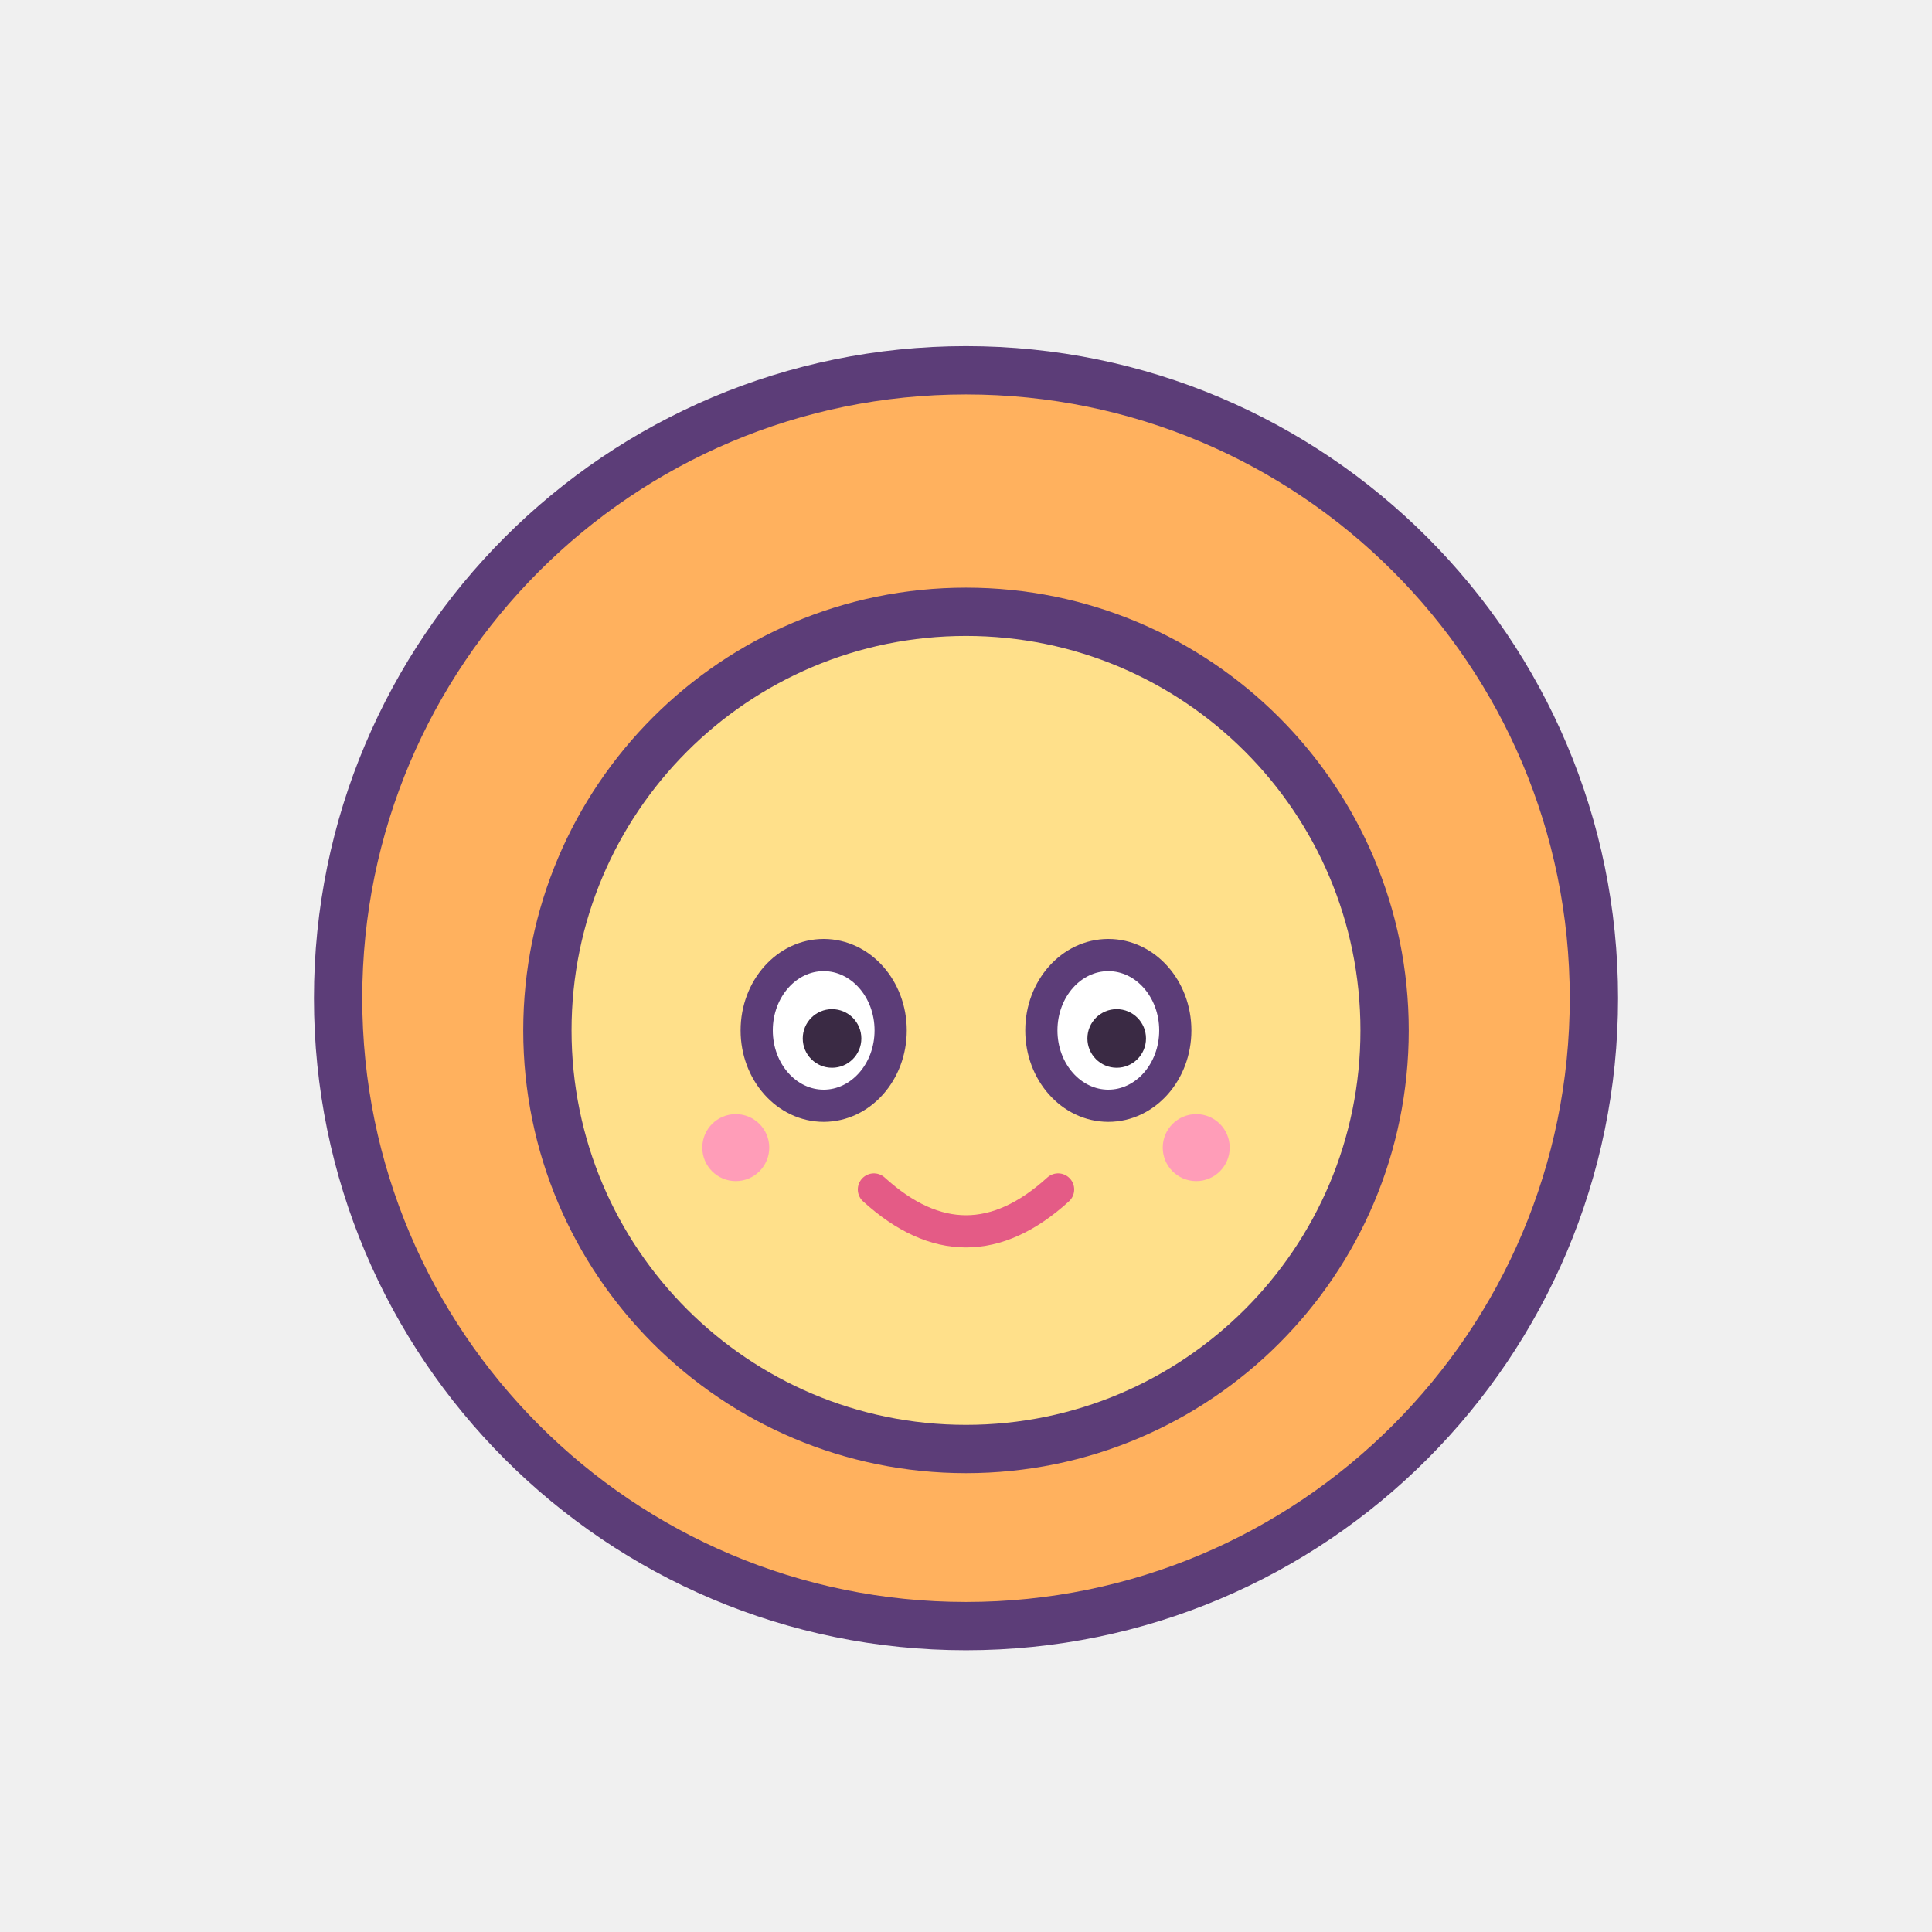
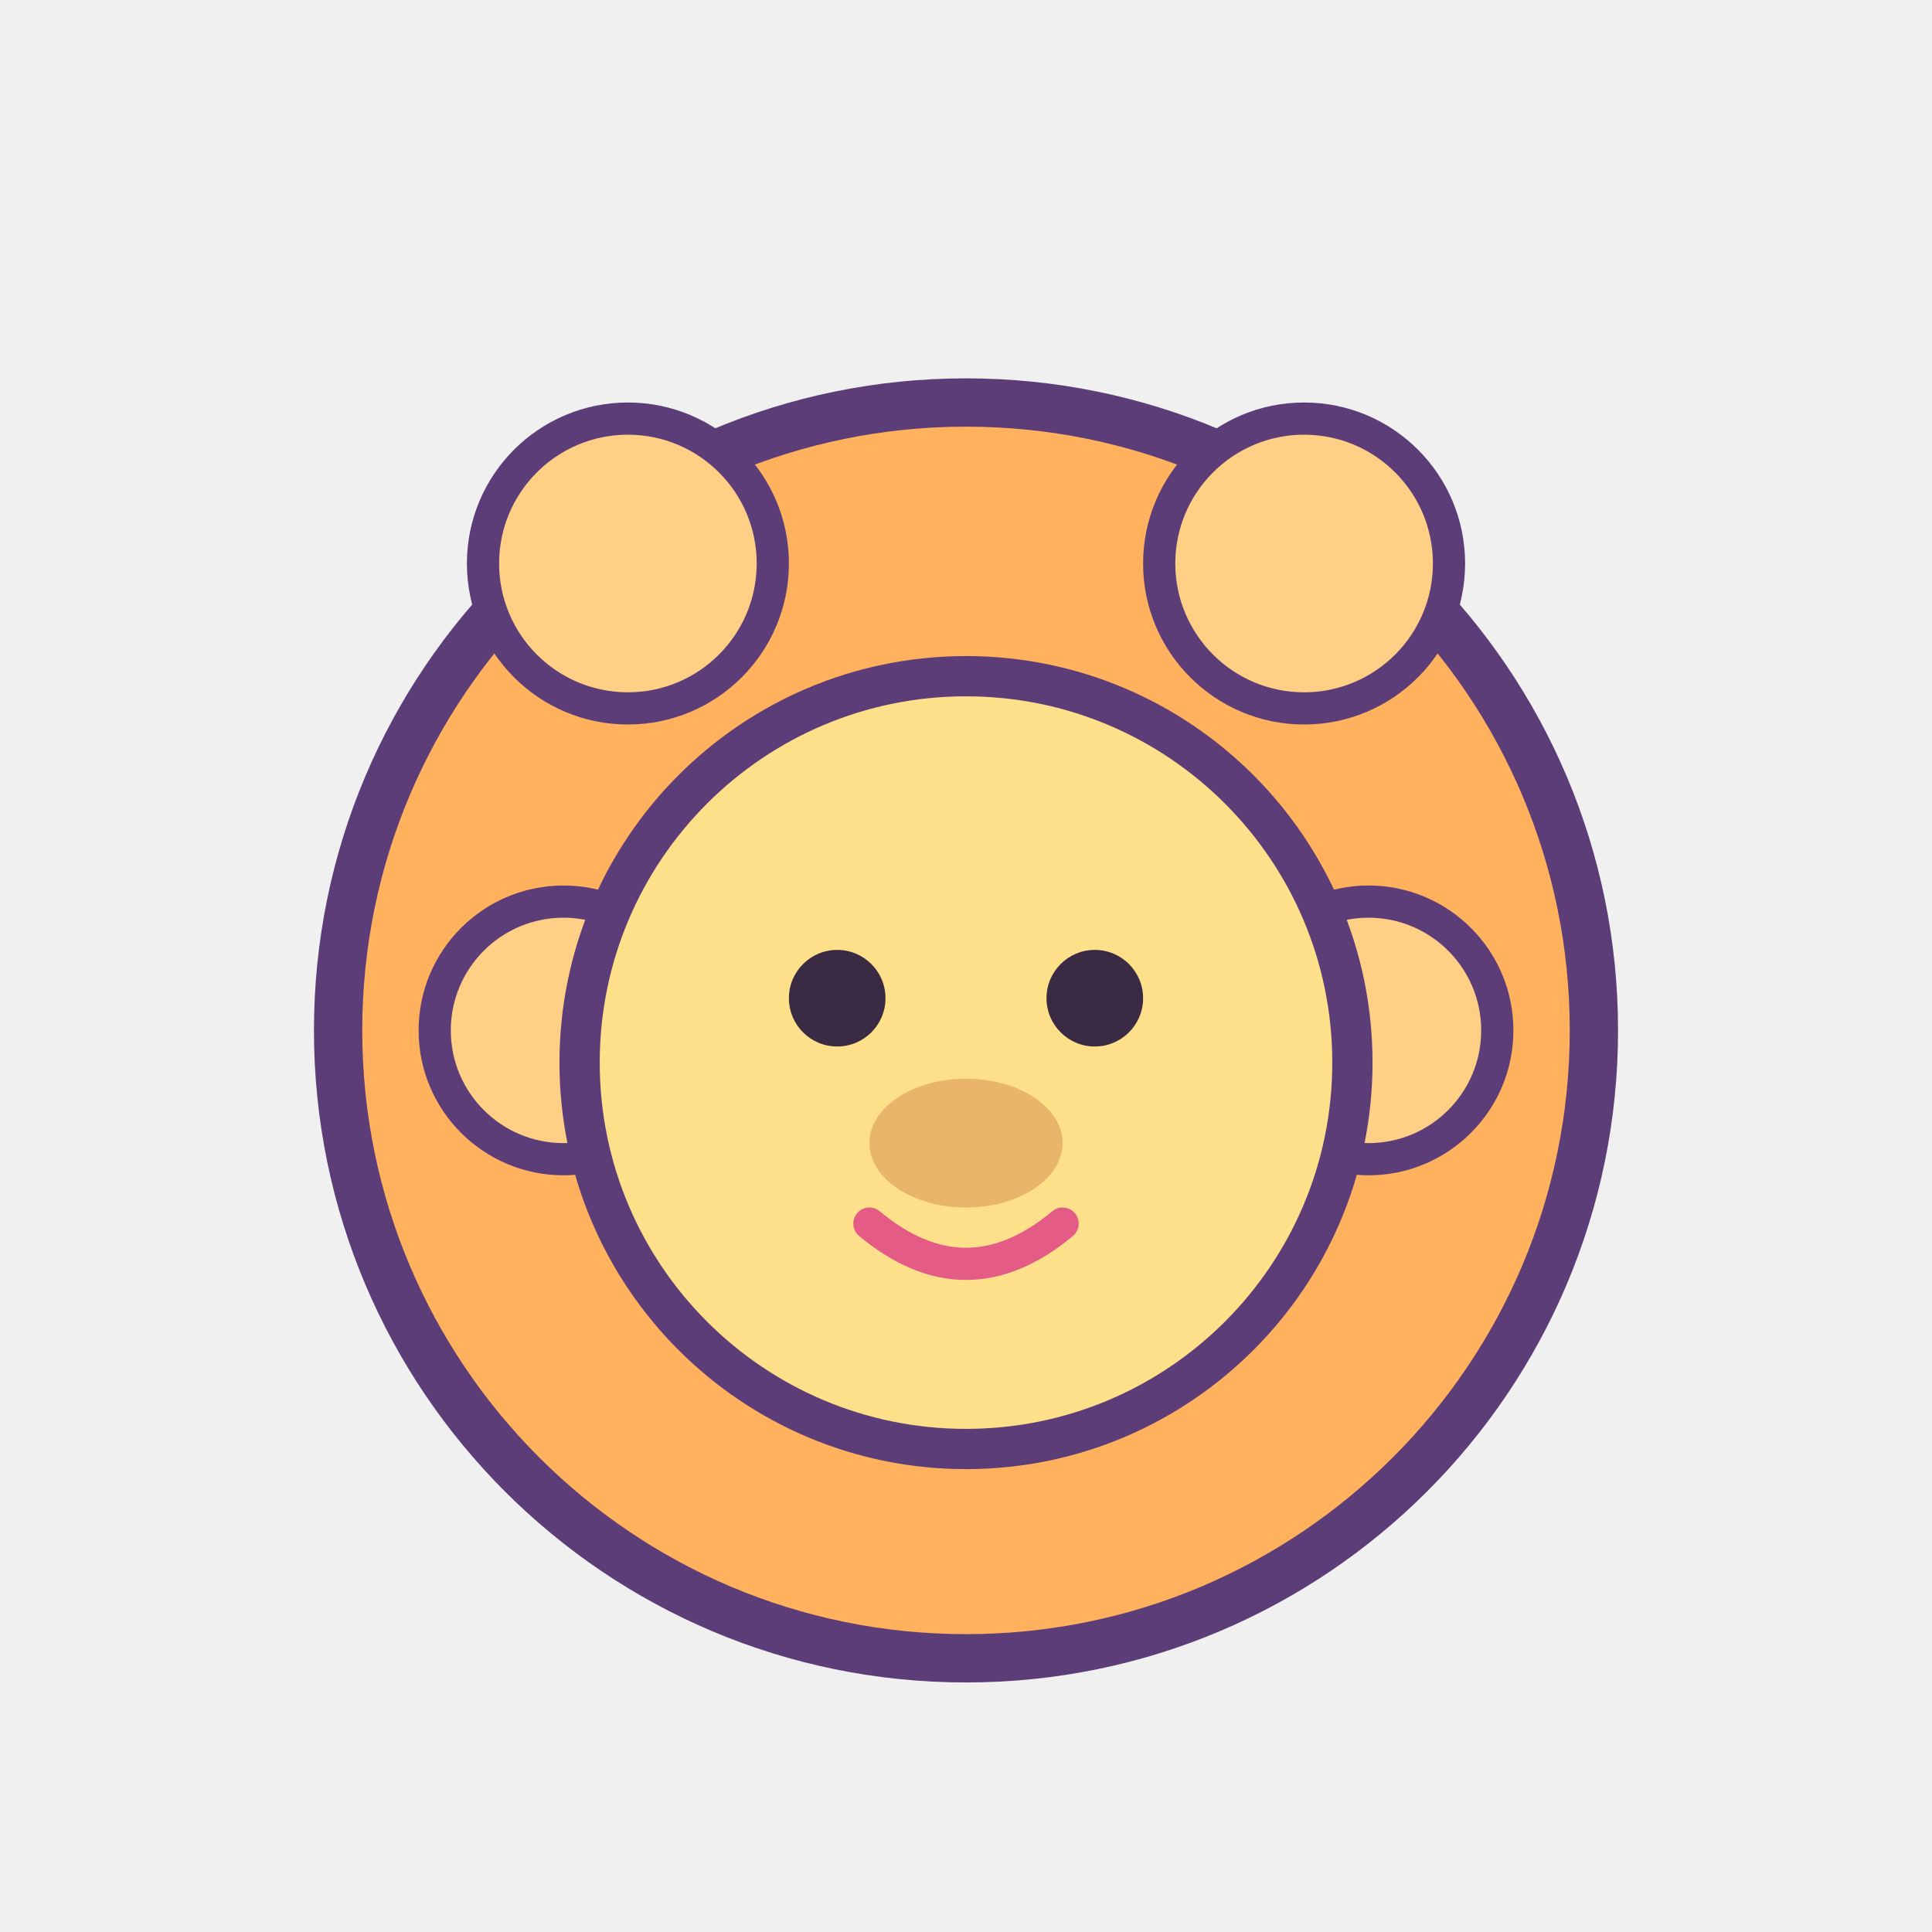
<svg xmlns="http://www.w3.org/2000/svg" viewBox="0 0 240 240">
-   <circle cx="120" cy="124" r="78" fill="#ffb15e" stroke="#5c3d78" stroke-width="6" />
-   <circle cx="120" cy="128" r="52" fill="#ffe08a" stroke="#5c3d78" stroke-width="6" />
-   <ellipse cx="102.32" cy="128" rx="8.32" ry="9.36" fill="#fff" stroke="#5c3d78" stroke-width="4" />
-   <ellipse cx="137.68" cy="128" rx="8.32" ry="9.36" fill="#fff" stroke="#5c3d78" stroke-width="4" />
-   <circle cx="103.36" cy="129" r="3.64" fill="#3a2a44" />
-   <circle cx="138.72" cy="129" r="3.64" fill="#3a2a44" />
-   <circle cx="91.4" cy="142.56" r="4.16" fill="#ff9db8" />
-   <circle cx="148.6" cy="142.56" r="4.16" fill="#ff9db8" />
-   <path d="M108.56 147.76 Q120 158.16 131.44 147.76" fill="none" stroke="#e45b86" stroke-width="4" stroke-linecap="round" />
+   <circle cx="120" cy="128" r="78" fill="#ffb15e" stroke="#5c3d78" stroke-width="6" />
+   <circle cx="78" cy="70" r="18" fill="#ffcf86" stroke="#5c3d78" stroke-width="4" />
+   <circle cx="162" cy="70" r="18" fill="#ffcf86" stroke="#5c3d78" stroke-width="4" />
+   <circle cx="70" cy="128" r="16" fill="#ffcf86" stroke="#5c3d78" stroke-width="4" />
+   <circle cx="170" cy="128" r="16" fill="#ffcf86" stroke="#5c3d78" stroke-width="4" />
+   <circle cx="120" cy="132" r="48" fill="#ffe08a" stroke="#5c3d78" stroke-width="5" />
+   <circle cx="104" cy="124" r="6" fill="#3a2a44" />
+   <circle cx="136" cy="124" r="6" fill="#3a2a44" />
+   <ellipse cx="120" cy="142" rx="12" ry="8" fill="#e8b56a" />
+   <path d="M108 152 q12 10 24 0" fill="none" stroke="#e45b86" stroke-width="4" stroke-linecap="round" />
</svg>
